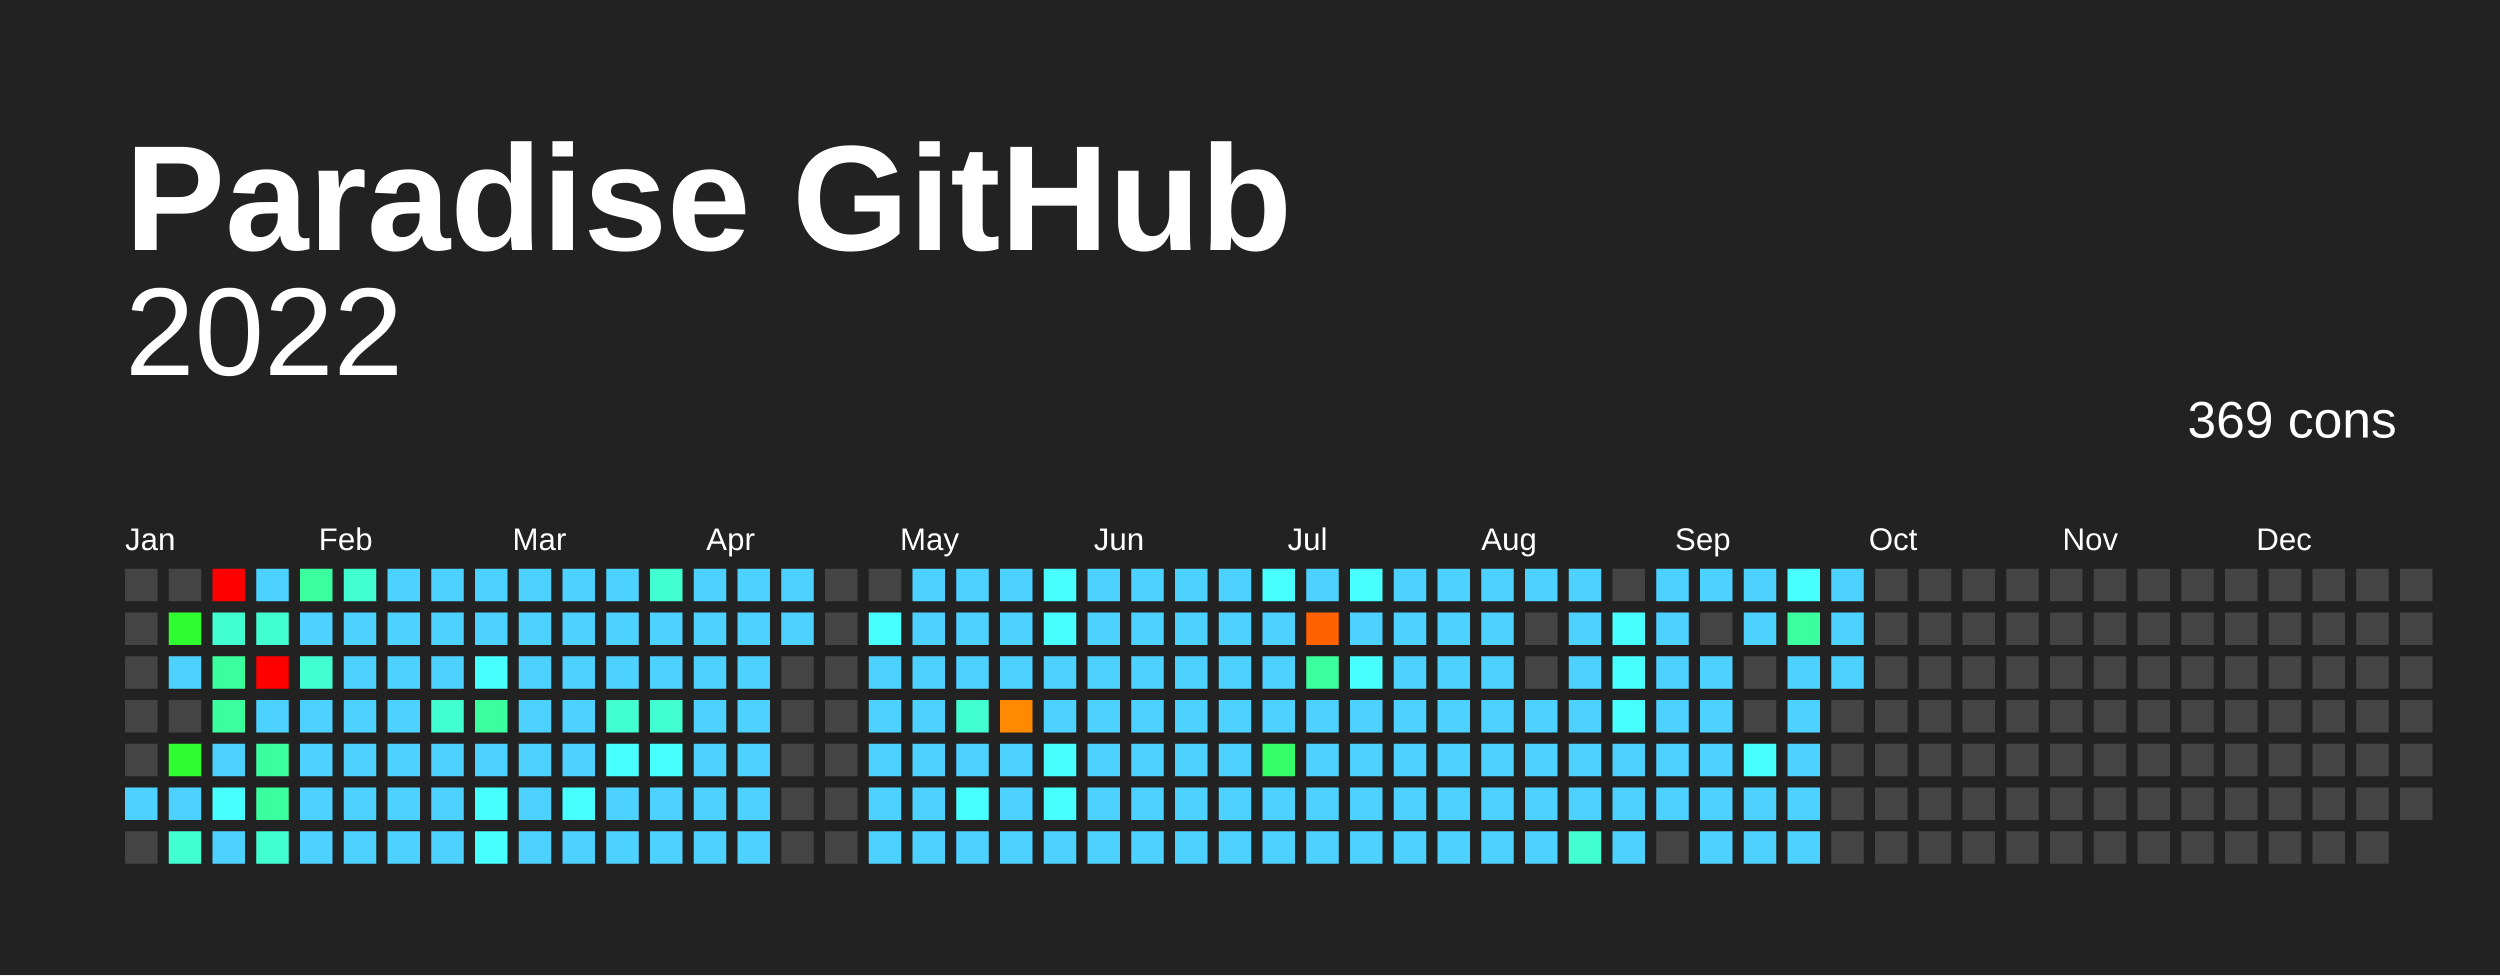
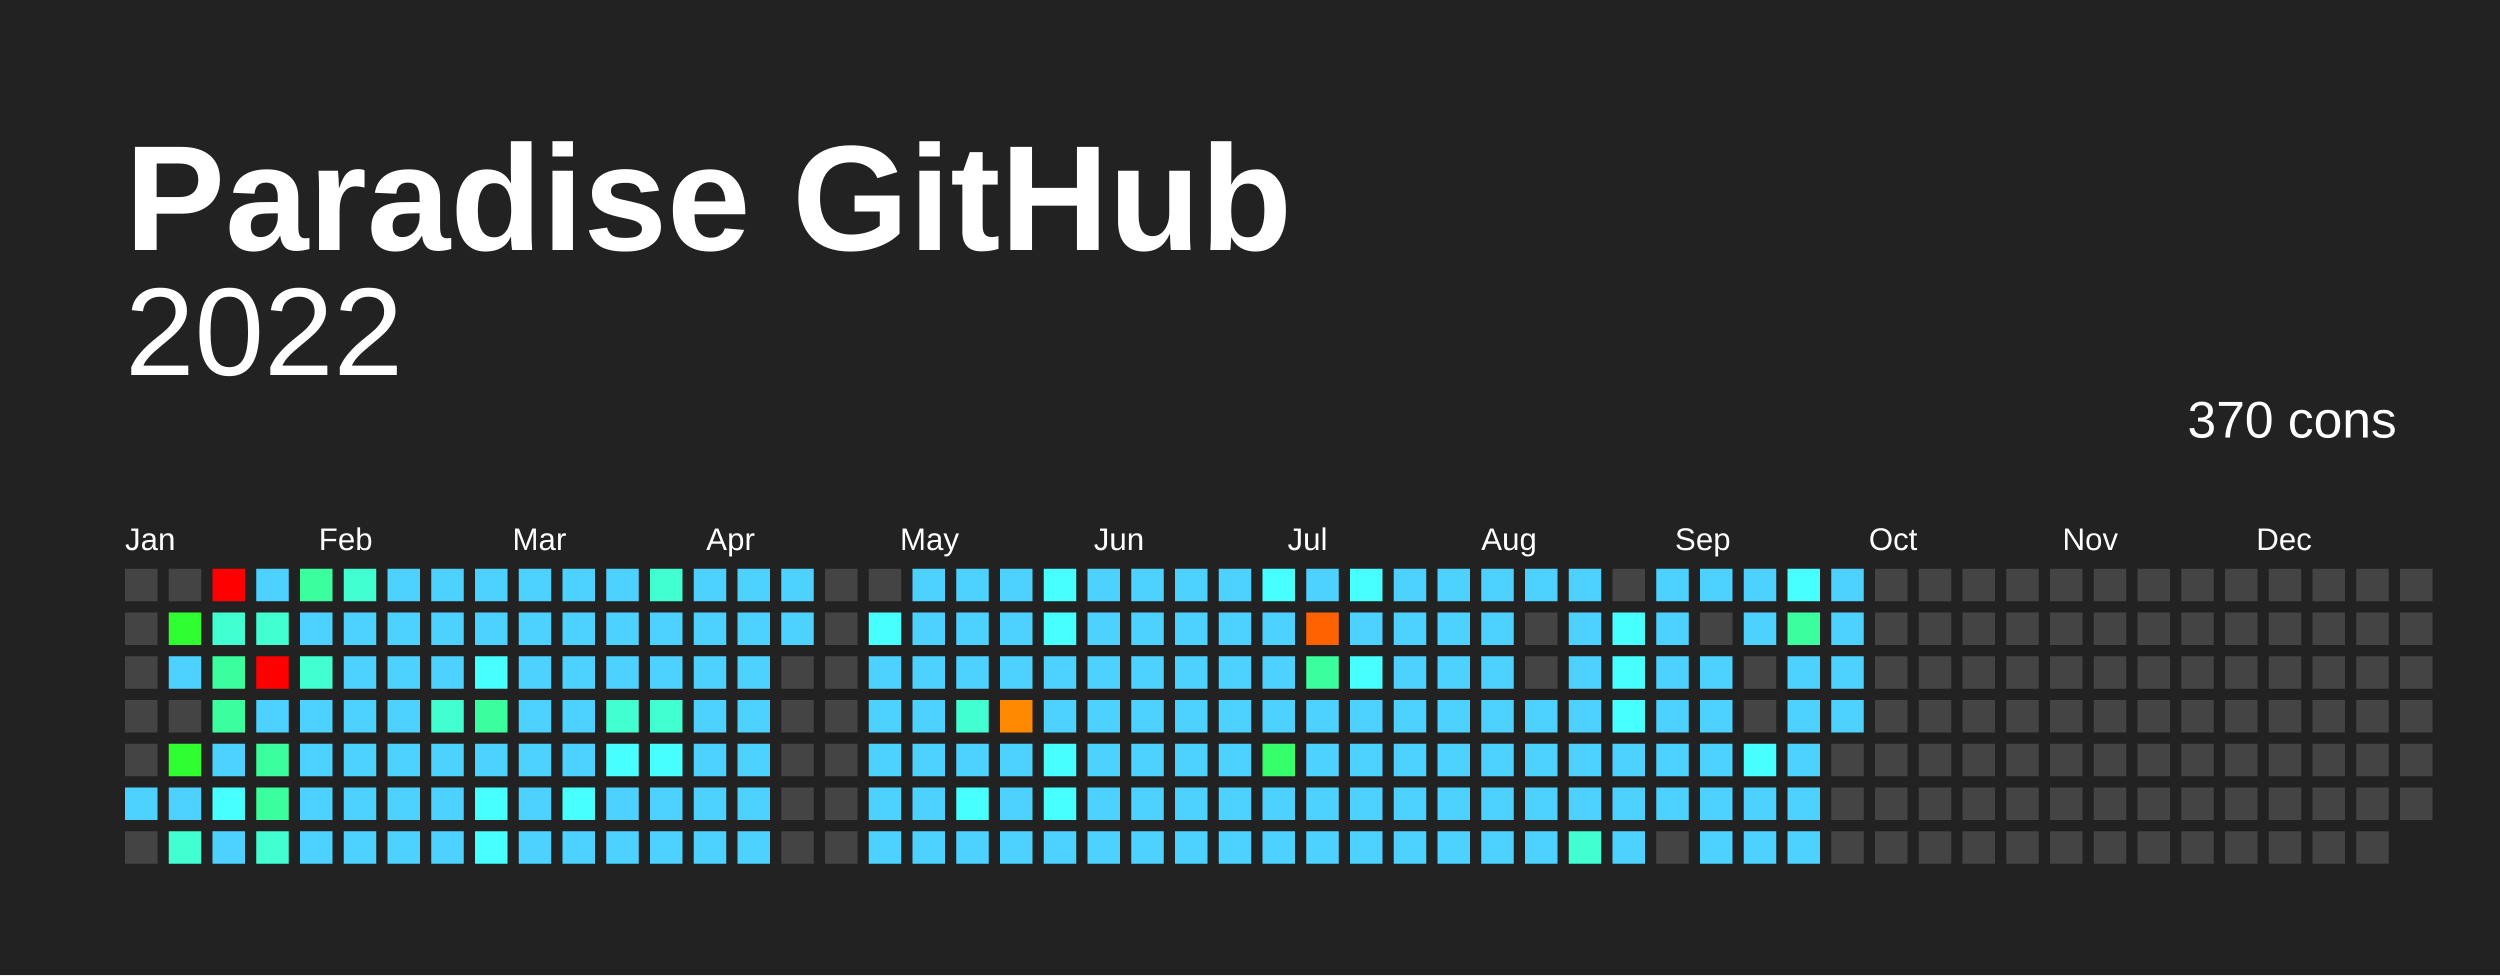
<svg xmlns="http://www.w3.org/2000/svg" baseProfile="full" height="78mm" version="1.1" viewBox="0,0,200,78" width="200mm">
  <defs />
  <rect fill="#222222" height="78" width="200" x="0" y="0" />
  <text fill="#FFFFFF" style="font-size:12px; font-family:Arial; font-weight:bold;" x="10" y="20">Paradise GitHub</text>
  <text alignment-baseline="hanging" fill="#FFFFFF" style="font-size:10.0px; font-family:Arial;" x="10" y="30">2022</text>
-   <text alignment-baseline="hanging" fill="#FFFFFF" style="font-size:4.125px; font-family:Arial;" x="175" y="35">369 cons</text>
+   <text alignment-baseline="hanging" fill="#FFFFFF" style="font-size:4.125px; font-family:Arial;" x="175" y="35">370 cons</text>
  <text fill="#FFFFFF" style="font-size:2.5px; font-family:Arial" x="10.0" y="44">Jan</text>
  <text fill="#FFFFFF" style="font-size:2.5px; font-family:Arial" x="25.5" y="44">Feb</text>
  <text fill="#FFFFFF" style="font-size:2.5px; font-family:Arial" x="41.0" y="44">Mar</text>
  <text fill="#FFFFFF" style="font-size:2.5px; font-family:Arial" x="56.5" y="44">Apr</text>
  <text fill="#FFFFFF" style="font-size:2.5px; font-family:Arial" x="72.0" y="44">May</text>
  <text fill="#FFFFFF" style="font-size:2.5px; font-family:Arial" x="87.5" y="44">Jun</text>
  <text fill="#FFFFFF" style="font-size:2.5px; font-family:Arial" x="103.0" y="44">Jul</text>
  <text fill="#FFFFFF" style="font-size:2.5px; font-family:Arial" x="118.5" y="44">Aug</text>
  <text fill="#FFFFFF" style="font-size:2.5px; font-family:Arial" x="134.0" y="44">Sep</text>
  <text fill="#FFFFFF" style="font-size:2.5px; font-family:Arial" x="149.5" y="44">Oct</text>
  <text fill="#FFFFFF" style="font-size:2.5px; font-family:Arial" x="165.0" y="44">Nov</text>
  <text fill="#FFFFFF" style="font-size:2.5px; font-family:Arial" x="180.5" y="44">Dec</text>
  <rect fill="#444444" height="2.6" width="2.6" x="10.0" y="45.5" />
  <rect fill="#444444" height="2.6" width="2.6" x="10.0" y="49.0" />
  <rect fill="#444444" height="2.6" width="2.6" x="10.0" y="52.5" />
  <rect fill="#444444" height="2.6" width="2.6" x="10.0" y="56.0" />
  <rect fill="#444444" height="2.6" width="2.6" x="10.0" y="59.5" />
  <rect fill="#4dd2ff" height="2.6" width="2.6" x="10.0" y="63.0" />
  <rect fill="#444444" height="2.6" width="2.6" x="10.0" y="66.5" />
  <rect fill="#444444" height="2.6" width="2.6" x="13.5" y="45.5" />
  <rect fill="#2fff30" height="2.6" width="2.6" x="13.5" y="49.0" />
  <rect fill="#4dd2ff" height="2.6" width="2.6" x="13.5" y="52.5" />
  <rect fill="#444444" height="2.6" width="2.6" x="13.5" y="56.0" />
  <rect fill="#2fff30" height="2.6" width="2.6" x="13.5" y="59.5" />
  <rect fill="#4dd2ff" height="2.6" width="2.6" x="13.5" y="63.0" />
  <rect fill="#41ffd0" height="2.6" width="2.6" x="13.5" y="66.5" />
  <rect fill="red" height="2.6" width="2.6" x="17.0" y="45.5" />
  <rect fill="#41ffd0" height="2.6" width="2.6" x="17.0" y="49.0" />
  <rect fill="#3bff9e" height="2.6" width="2.6" x="17.0" y="52.5" />
  <rect fill="#3bff9e" height="2.6" width="2.6" x="17.0" y="56.0" />
  <rect fill="#4dd2ff" height="2.6" width="2.6" x="17.0" y="59.5" />
  <rect fill="#47ffff" height="2.6" width="2.6" x="17.0" y="63.0" />
  <rect fill="#4dd2ff" height="2.6" width="2.6" x="17.0" y="66.5" />
  <rect fill="#4dd2ff" height="2.6" width="2.6" x="20.5" y="45.5" />
  <rect fill="#41ffd0" height="2.6" width="2.6" x="20.5" y="49.0" />
  <rect fill="red" height="2.6" width="2.6" x="20.5" y="52.5" />
  <rect fill="#4dd2ff" height="2.6" width="2.6" x="20.5" y="56.0" />
  <rect fill="#3bff9e" height="2.6" width="2.6" x="20.5" y="59.5" />
  <rect fill="#3bff9e" height="2.6" width="2.6" x="20.5" y="63.0" />
  <rect fill="#41ffd0" height="2.6" width="2.6" x="20.5" y="66.5" />
  <rect fill="#3bff9e" height="2.6" width="2.6" x="24.0" y="45.5" />
  <rect fill="#4dd2ff" height="2.6" width="2.6" x="24.0" y="49.0" />
  <rect fill="#41ffd0" height="2.6" width="2.6" x="24.0" y="52.5" />
  <rect fill="#4dd2ff" height="2.6" width="2.6" x="24.0" y="56.0" />
  <rect fill="#4dd2ff" height="2.6" width="2.6" x="24.0" y="59.5" />
  <rect fill="#4dd2ff" height="2.6" width="2.6" x="24.0" y="63.0" />
  <rect fill="#4dd2ff" height="2.6" width="2.6" x="24.0" y="66.5" />
  <rect fill="#41ffd0" height="2.6" width="2.6" x="27.5" y="45.5" />
  <rect fill="#4dd2ff" height="2.6" width="2.6" x="27.5" y="49.0" />
  <rect fill="#4dd2ff" height="2.6" width="2.6" x="27.5" y="52.5" />
  <rect fill="#4dd2ff" height="2.6" width="2.6" x="27.5" y="56.0" />
  <rect fill="#4dd2ff" height="2.6" width="2.6" x="27.5" y="59.5" />
  <rect fill="#4dd2ff" height="2.6" width="2.6" x="27.5" y="63.0" />
  <rect fill="#4dd2ff" height="2.6" width="2.6" x="27.5" y="66.5" />
  <rect fill="#4dd2ff" height="2.6" width="2.6" x="31.0" y="45.5" />
  <rect fill="#4dd2ff" height="2.6" width="2.6" x="31.0" y="49.0" />
  <rect fill="#4dd2ff" height="2.6" width="2.6" x="31.0" y="52.5" />
  <rect fill="#4dd2ff" height="2.6" width="2.6" x="31.0" y="56.0" />
  <rect fill="#4dd2ff" height="2.6" width="2.6" x="31.0" y="59.5" />
  <rect fill="#4dd2ff" height="2.6" width="2.6" x="31.0" y="63.0" />
  <rect fill="#4dd2ff" height="2.6" width="2.6" x="31.0" y="66.5" />
  <rect fill="#4dd2ff" height="2.6" width="2.6" x="34.5" y="45.5" />
  <rect fill="#4dd2ff" height="2.6" width="2.6" x="34.5" y="49.0" />
  <rect fill="#4dd2ff" height="2.6" width="2.6" x="34.5" y="52.5" />
  <rect fill="#41ffd0" height="2.6" width="2.6" x="34.5" y="56.0" />
  <rect fill="#4dd2ff" height="2.6" width="2.6" x="34.5" y="59.5" />
  <rect fill="#4dd2ff" height="2.6" width="2.6" x="34.5" y="63.0" />
  <rect fill="#4dd2ff" height="2.6" width="2.6" x="34.5" y="66.5" />
  <rect fill="#4dd2ff" height="2.6" width="2.6" x="38.0" y="45.5" />
  <rect fill="#4dd2ff" height="2.6" width="2.6" x="38.0" y="49.0" />
  <rect fill="#47ffff" height="2.6" width="2.6" x="38.0" y="52.5" />
  <rect fill="#3bff9e" height="2.6" width="2.6" x="38.0" y="56.0" />
  <rect fill="#4dd2ff" height="2.6" width="2.6" x="38.0" y="59.5" />
  <rect fill="#47ffff" height="2.6" width="2.6" x="38.0" y="63.0" />
  <rect fill="#47ffff" height="2.6" width="2.6" x="38.0" y="66.5" />
  <rect fill="#4dd2ff" height="2.6" width="2.6" x="41.5" y="45.5" />
  <rect fill="#4dd2ff" height="2.6" width="2.6" x="41.5" y="49.0" />
  <rect fill="#4dd2ff" height="2.6" width="2.6" x="41.5" y="52.5" />
  <rect fill="#4dd2ff" height="2.6" width="2.6" x="41.5" y="56.0" />
  <rect fill="#4dd2ff" height="2.6" width="2.6" x="41.5" y="59.5" />
  <rect fill="#4dd2ff" height="2.6" width="2.6" x="41.5" y="63.0" />
  <rect fill="#4dd2ff" height="2.6" width="2.6" x="41.5" y="66.5" />
  <rect fill="#4dd2ff" height="2.6" width="2.6" x="45.0" y="45.5" />
  <rect fill="#4dd2ff" height="2.6" width="2.6" x="45.0" y="49.0" />
  <rect fill="#4dd2ff" height="2.6" width="2.6" x="45.0" y="52.5" />
  <rect fill="#4dd2ff" height="2.6" width="2.6" x="45.0" y="56.0" />
  <rect fill="#4dd2ff" height="2.6" width="2.6" x="45.0" y="59.5" />
  <rect fill="#47ffff" height="2.6" width="2.6" x="45.0" y="63.0" />
  <rect fill="#4dd2ff" height="2.6" width="2.6" x="45.0" y="66.5" />
  <rect fill="#4dd2ff" height="2.6" width="2.6" x="48.5" y="45.5" />
  <rect fill="#4dd2ff" height="2.6" width="2.6" x="48.5" y="49.0" />
  <rect fill="#4dd2ff" height="2.6" width="2.6" x="48.5" y="52.5" />
  <rect fill="#41ffd0" height="2.6" width="2.6" x="48.5" y="56.0" />
  <rect fill="#47ffff" height="2.6" width="2.6" x="48.5" y="59.5" />
  <rect fill="#4dd2ff" height="2.6" width="2.6" x="48.5" y="63.0" />
  <rect fill="#4dd2ff" height="2.6" width="2.6" x="48.5" y="66.5" />
  <rect fill="#41ffd0" height="2.6" width="2.6" x="52.0" y="45.5" />
  <rect fill="#4dd2ff" height="2.6" width="2.6" x="52.0" y="49.0" />
  <rect fill="#4dd2ff" height="2.6" width="2.6" x="52.0" y="52.5" />
  <rect fill="#41ffd0" height="2.6" width="2.6" x="52.0" y="56.0" />
  <rect fill="#47ffff" height="2.6" width="2.6" x="52.0" y="59.5" />
  <rect fill="#4dd2ff" height="2.6" width="2.6" x="52.0" y="63.0" />
  <rect fill="#4dd2ff" height="2.6" width="2.6" x="52.0" y="66.5" />
  <rect fill="#4dd2ff" height="2.6" width="2.6" x="55.5" y="45.5" />
  <rect fill="#4dd2ff" height="2.6" width="2.6" x="55.5" y="49.0" />
  <rect fill="#4dd2ff" height="2.6" width="2.6" x="55.5" y="52.5" />
  <rect fill="#4dd2ff" height="2.6" width="2.6" x="55.5" y="56.0" />
  <rect fill="#4dd2ff" height="2.6" width="2.6" x="55.5" y="59.5" />
  <rect fill="#4dd2ff" height="2.6" width="2.6" x="55.5" y="63.0" />
  <rect fill="#4dd2ff" height="2.6" width="2.6" x="55.5" y="66.5" />
  <rect fill="#4dd2ff" height="2.6" width="2.6" x="59.0" y="45.5" />
  <rect fill="#4dd2ff" height="2.6" width="2.6" x="59.0" y="49.0" />
  <rect fill="#4dd2ff" height="2.6" width="2.6" x="59.0" y="52.5" />
  <rect fill="#4dd2ff" height="2.6" width="2.6" x="59.0" y="56.0" />
  <rect fill="#4dd2ff" height="2.6" width="2.6" x="59.0" y="59.5" />
  <rect fill="#4dd2ff" height="2.6" width="2.6" x="59.0" y="63.0" />
  <rect fill="#4dd2ff" height="2.6" width="2.6" x="59.0" y="66.5" />
  <rect fill="#4dd2ff" height="2.6" width="2.6" x="62.5" y="45.5" />
  <rect fill="#4dd2ff" height="2.6" width="2.6" x="62.5" y="49.0" />
  <rect fill="#444444" height="2.6" width="2.6" x="62.5" y="52.5" />
  <rect fill="#444444" height="2.6" width="2.6" x="62.5" y="56.0" />
  <rect fill="#444444" height="2.6" width="2.6" x="62.5" y="59.5" />
  <rect fill="#444444" height="2.6" width="2.6" x="62.5" y="63.0" />
  <rect fill="#444444" height="2.6" width="2.6" x="62.5" y="66.5" />
  <rect fill="#444444" height="2.6" width="2.6" x="66.0" y="45.5" />
  <rect fill="#444444" height="2.6" width="2.6" x="66.0" y="49.0" />
  <rect fill="#444444" height="2.6" width="2.6" x="66.0" y="52.5" />
  <rect fill="#444444" height="2.6" width="2.6" x="66.0" y="56.0" />
  <rect fill="#444444" height="2.6" width="2.6" x="66.0" y="59.5" />
  <rect fill="#444444" height="2.6" width="2.6" x="66.0" y="63.0" />
  <rect fill="#444444" height="2.6" width="2.6" x="66.0" y="66.5" />
  <rect fill="#444444" height="2.6" width="2.6" x="69.5" y="45.5" />
  <rect fill="#47ffff" height="2.6" width="2.6" x="69.5" y="49.0" />
  <rect fill="#4dd2ff" height="2.6" width="2.6" x="69.5" y="52.5" />
  <rect fill="#4dd2ff" height="2.6" width="2.6" x="69.5" y="56.0" />
  <rect fill="#4dd2ff" height="2.6" width="2.6" x="69.5" y="59.5" />
  <rect fill="#4dd2ff" height="2.6" width="2.6" x="69.5" y="63.0" />
  <rect fill="#4dd2ff" height="2.6" width="2.6" x="69.5" y="66.5" />
  <rect fill="#4dd2ff" height="2.6" width="2.6" x="73.0" y="45.5" />
  <rect fill="#4dd2ff" height="2.6" width="2.6" x="73.0" y="49.0" />
  <rect fill="#4dd2ff" height="2.6" width="2.6" x="73.0" y="52.5" />
  <rect fill="#4dd2ff" height="2.6" width="2.6" x="73.0" y="56.0" />
  <rect fill="#4dd2ff" height="2.6" width="2.6" x="73.0" y="59.5" />
  <rect fill="#4dd2ff" height="2.6" width="2.6" x="73.0" y="63.0" />
  <rect fill="#4dd2ff" height="2.6" width="2.6" x="73.0" y="66.5" />
  <rect fill="#4dd2ff" height="2.6" width="2.6" x="76.5" y="45.5" />
  <rect fill="#4dd2ff" height="2.6" width="2.6" x="76.5" y="49.0" />
  <rect fill="#4dd2ff" height="2.6" width="2.6" x="76.5" y="52.5" />
  <rect fill="#41ffd0" height="2.6" width="2.6" x="76.5" y="56.0" />
  <rect fill="#4dd2ff" height="2.6" width="2.6" x="76.5" y="59.5" />
  <rect fill="#47ffff" height="2.6" width="2.6" x="76.5" y="63.0" />
  <rect fill="#4dd2ff" height="2.6" width="2.6" x="76.5" y="66.5" />
  <rect fill="#4dd2ff" height="2.6" width="2.6" x="80.0" y="45.5" />
  <rect fill="#4dd2ff" height="2.6" width="2.6" x="80.0" y="49.0" />
  <rect fill="#4dd2ff" height="2.6" width="2.6" x="80.0" y="52.5" />
  <rect fill="#ff8900" height="2.6" width="2.6" x="80.0" y="56.0" />
  <rect fill="#4dd2ff" height="2.6" width="2.6" x="80.0" y="59.5" />
  <rect fill="#4dd2ff" height="2.6" width="2.6" x="80.0" y="63.0" />
  <rect fill="#4dd2ff" height="2.6" width="2.6" x="80.0" y="66.5" />
  <rect fill="#47ffff" height="2.6" width="2.6" x="83.5" y="45.5" />
  <rect fill="#47ffff" height="2.6" width="2.6" x="83.5" y="49.0" />
  <rect fill="#4dd2ff" height="2.6" width="2.6" x="83.5" y="52.5" />
  <rect fill="#4dd2ff" height="2.6" width="2.6" x="83.5" y="56.0" />
  <rect fill="#47ffff" height="2.6" width="2.6" x="83.5" y="59.5" />
  <rect fill="#47ffff" height="2.6" width="2.6" x="83.5" y="63.0" />
  <rect fill="#4dd2ff" height="2.6" width="2.6" x="83.5" y="66.5" />
  <rect fill="#4dd2ff" height="2.6" width="2.6" x="87.0" y="45.5" />
  <rect fill="#4dd2ff" height="2.6" width="2.6" x="87.0" y="49.0" />
  <rect fill="#4dd2ff" height="2.6" width="2.6" x="87.0" y="52.5" />
  <rect fill="#4dd2ff" height="2.6" width="2.6" x="87.0" y="56.0" />
  <rect fill="#4dd2ff" height="2.6" width="2.6" x="87.0" y="59.5" />
  <rect fill="#4dd2ff" height="2.6" width="2.6" x="87.0" y="63.0" />
  <rect fill="#4dd2ff" height="2.6" width="2.6" x="87.0" y="66.5" />
  <rect fill="#4dd2ff" height="2.6" width="2.6" x="90.5" y="45.5" />
  <rect fill="#4dd2ff" height="2.6" width="2.6" x="90.5" y="49.0" />
  <rect fill="#4dd2ff" height="2.6" width="2.6" x="90.5" y="52.5" />
  <rect fill="#4dd2ff" height="2.6" width="2.6" x="90.5" y="56.0" />
  <rect fill="#4dd2ff" height="2.6" width="2.6" x="90.5" y="59.5" />
  <rect fill="#4dd2ff" height="2.6" width="2.6" x="90.5" y="63.0" />
  <rect fill="#4dd2ff" height="2.6" width="2.6" x="90.5" y="66.5" />
  <rect fill="#4dd2ff" height="2.6" width="2.6" x="94.0" y="45.5" />
  <rect fill="#4dd2ff" height="2.6" width="2.6" x="94.0" y="49.0" />
  <rect fill="#4dd2ff" height="2.6" width="2.6" x="94.0" y="52.5" />
  <rect fill="#4dd2ff" height="2.6" width="2.6" x="94.0" y="56.0" />
  <rect fill="#4dd2ff" height="2.6" width="2.6" x="94.0" y="59.5" />
  <rect fill="#4dd2ff" height="2.6" width="2.6" x="94.0" y="63.0" />
  <rect fill="#4dd2ff" height="2.6" width="2.6" x="94.0" y="66.5" />
  <rect fill="#4dd2ff" height="2.6" width="2.6" x="97.5" y="45.5" />
  <rect fill="#4dd2ff" height="2.6" width="2.6" x="97.5" y="49.0" />
  <rect fill="#4dd2ff" height="2.6" width="2.6" x="97.5" y="52.5" />
  <rect fill="#4dd2ff" height="2.6" width="2.6" x="97.5" y="56.0" />
  <rect fill="#4dd2ff" height="2.6" width="2.6" x="97.5" y="59.5" />
  <rect fill="#4dd2ff" height="2.6" width="2.6" x="97.5" y="63.0" />
  <rect fill="#4dd2ff" height="2.6" width="2.6" x="97.5" y="66.5" />
  <rect fill="#47ffff" height="2.6" width="2.6" x="101.0" y="45.5" />
  <rect fill="#4dd2ff" height="2.6" width="2.6" x="101.0" y="49.0" />
  <rect fill="#4dd2ff" height="2.6" width="2.6" x="101.0" y="52.5" />
  <rect fill="#4dd2ff" height="2.6" width="2.6" x="101.0" y="56.0" />
  <rect fill="#35ff68" height="2.6" width="2.6" x="101.0" y="59.5" />
  <rect fill="#4dd2ff" height="2.6" width="2.6" x="101.0" y="63.0" />
  <rect fill="#4dd2ff" height="2.6" width="2.6" x="101.0" y="66.5" />
  <rect fill="#4dd2ff" height="2.6" width="2.6" x="104.5" y="45.5" />
  <rect fill="#ff6200" height="2.6" width="2.6" x="104.5" y="49.0" />
  <rect fill="#3bff9e" height="2.6" width="2.6" x="104.5" y="52.5" />
  <rect fill="#4dd2ff" height="2.6" width="2.6" x="104.5" y="56.0" />
  <rect fill="#4dd2ff" height="2.6" width="2.6" x="104.5" y="59.5" />
  <rect fill="#4dd2ff" height="2.6" width="2.6" x="104.5" y="63.0" />
  <rect fill="#4dd2ff" height="2.6" width="2.6" x="104.5" y="66.5" />
  <rect fill="#47ffff" height="2.6" width="2.6" x="108.0" y="45.5" />
  <rect fill="#4dd2ff" height="2.6" width="2.6" x="108.0" y="49.0" />
  <rect fill="#47ffff" height="2.6" width="2.6" x="108.0" y="52.5" />
  <rect fill="#4dd2ff" height="2.6" width="2.6" x="108.0" y="56.0" />
  <rect fill="#4dd2ff" height="2.6" width="2.6" x="108.0" y="59.5" />
  <rect fill="#4dd2ff" height="2.6" width="2.6" x="108.0" y="63.0" />
  <rect fill="#4dd2ff" height="2.6" width="2.6" x="108.0" y="66.5" />
  <rect fill="#4dd2ff" height="2.6" width="2.6" x="111.5" y="45.5" />
  <rect fill="#4dd2ff" height="2.6" width="2.6" x="111.5" y="49.0" />
  <rect fill="#4dd2ff" height="2.6" width="2.6" x="111.5" y="52.5" />
  <rect fill="#4dd2ff" height="2.6" width="2.6" x="111.5" y="56.0" />
  <rect fill="#4dd2ff" height="2.6" width="2.6" x="111.5" y="59.5" />
  <rect fill="#4dd2ff" height="2.6" width="2.6" x="111.5" y="63.0" />
  <rect fill="#4dd2ff" height="2.6" width="2.6" x="111.5" y="66.5" />
  <rect fill="#4dd2ff" height="2.6" width="2.6" x="115.0" y="45.5" />
  <rect fill="#4dd2ff" height="2.6" width="2.6" x="115.0" y="49.0" />
  <rect fill="#4dd2ff" height="2.6" width="2.6" x="115.0" y="52.5" />
  <rect fill="#4dd2ff" height="2.6" width="2.6" x="115.0" y="56.0" />
  <rect fill="#4dd2ff" height="2.6" width="2.6" x="115.0" y="59.5" />
  <rect fill="#4dd2ff" height="2.6" width="2.6" x="115.0" y="63.0" />
  <rect fill="#4dd2ff" height="2.6" width="2.6" x="115.0" y="66.5" />
  <rect fill="#4dd2ff" height="2.6" width="2.6" x="118.5" y="45.5" />
  <rect fill="#4dd2ff" height="2.6" width="2.6" x="118.5" y="49.0" />
  <rect fill="#4dd2ff" height="2.6" width="2.6" x="118.5" y="52.5" />
  <rect fill="#4dd2ff" height="2.6" width="2.6" x="118.5" y="56.0" />
  <rect fill="#4dd2ff" height="2.6" width="2.6" x="118.5" y="59.5" />
  <rect fill="#4dd2ff" height="2.6" width="2.6" x="118.5" y="63.0" />
  <rect fill="#4dd2ff" height="2.6" width="2.6" x="118.5" y="66.5" />
  <rect fill="#4dd2ff" height="2.6" width="2.6" x="122.0" y="45.5" />
  <rect fill="#444444" height="2.6" width="2.6" x="122.0" y="49.0" />
  <rect fill="#444444" height="2.6" width="2.6" x="122.0" y="52.5" />
  <rect fill="#4dd2ff" height="2.6" width="2.6" x="122.0" y="56.0" />
  <rect fill="#4dd2ff" height="2.6" width="2.6" x="122.0" y="59.5" />
  <rect fill="#4dd2ff" height="2.6" width="2.6" x="122.0" y="63.0" />
  <rect fill="#4dd2ff" height="2.6" width="2.6" x="122.0" y="66.5" />
  <rect fill="#4dd2ff" height="2.6" width="2.6" x="125.5" y="45.5" />
  <rect fill="#4dd2ff" height="2.6" width="2.6" x="125.5" y="49.0" />
  <rect fill="#4dd2ff" height="2.6" width="2.6" x="125.5" y="52.5" />
  <rect fill="#4dd2ff" height="2.6" width="2.6" x="125.5" y="56.0" />
  <rect fill="#4dd2ff" height="2.6" width="2.6" x="125.5" y="59.5" />
  <rect fill="#4dd2ff" height="2.6" width="2.6" x="125.5" y="63.0" />
  <rect fill="#41ffd0" height="2.6" width="2.6" x="125.5" y="66.5" />
  <rect fill="#444444" height="2.6" width="2.6" x="129.0" y="45.5" />
  <rect fill="#47ffff" height="2.6" width="2.6" x="129.0" y="49.0" />
  <rect fill="#47ffff" height="2.6" width="2.6" x="129.0" y="52.5" />
  <rect fill="#47ffff" height="2.6" width="2.6" x="129.0" y="56.0" />
  <rect fill="#4dd2ff" height="2.6" width="2.6" x="129.0" y="59.5" />
  <rect fill="#4dd2ff" height="2.6" width="2.6" x="129.0" y="63.0" />
  <rect fill="#4dd2ff" height="2.6" width="2.6" x="129.0" y="66.5" />
  <rect fill="#4dd2ff" height="2.6" width="2.6" x="132.5" y="45.5" />
  <rect fill="#4dd2ff" height="2.6" width="2.6" x="132.5" y="49.0" />
  <rect fill="#4dd2ff" height="2.6" width="2.6" x="132.5" y="52.5" />
  <rect fill="#4dd2ff" height="2.6" width="2.6" x="132.5" y="56.0" />
  <rect fill="#4dd2ff" height="2.6" width="2.6" x="132.5" y="59.5" />
  <rect fill="#4dd2ff" height="2.6" width="2.6" x="132.5" y="63.0" />
  <rect fill="#444444" height="2.6" width="2.6" x="132.5" y="66.5" />
  <rect fill="#4dd2ff" height="2.6" width="2.6" x="136.0" y="45.5" />
  <rect fill="#444444" height="2.6" width="2.6" x="136.0" y="49.0" />
  <rect fill="#4dd2ff" height="2.6" width="2.6" x="136.0" y="52.5" />
  <rect fill="#4dd2ff" height="2.6" width="2.6" x="136.0" y="56.0" />
  <rect fill="#4dd2ff" height="2.6" width="2.6" x="136.0" y="59.5" />
  <rect fill="#4dd2ff" height="2.6" width="2.6" x="136.0" y="63.0" />
  <rect fill="#4dd2ff" height="2.6" width="2.6" x="136.0" y="66.5" />
  <rect fill="#4dd2ff" height="2.6" width="2.6" x="139.5" y="45.5" />
  <rect fill="#4dd2ff" height="2.6" width="2.6" x="139.5" y="49.0" />
  <rect fill="#444444" height="2.6" width="2.6" x="139.5" y="52.5" />
  <rect fill="#444444" height="2.6" width="2.6" x="139.5" y="56.0" />
  <rect fill="#47ffff" height="2.6" width="2.6" x="139.5" y="59.5" />
  <rect fill="#4dd2ff" height="2.6" width="2.6" x="139.5" y="63.0" />
  <rect fill="#4dd2ff" height="2.6" width="2.6" x="139.5" y="66.5" />
  <rect fill="#47ffff" height="2.6" width="2.6" x="143.0" y="45.5" />
  <rect fill="#3bff9e" height="2.6" width="2.6" x="143.0" y="49.0" />
  <rect fill="#4dd2ff" height="2.6" width="2.6" x="143.0" y="52.5" />
  <rect fill="#4dd2ff" height="2.6" width="2.6" x="143.0" y="56.0" />
  <rect fill="#4dd2ff" height="2.6" width="2.6" x="143.0" y="59.5" />
  <rect fill="#4dd2ff" height="2.6" width="2.6" x="143.0" y="63.0" />
  <rect fill="#4dd2ff" height="2.6" width="2.6" x="143.0" y="66.5" />
  <rect fill="#4dd2ff" height="2.6" width="2.6" x="146.5" y="45.5" />
  <rect fill="#4dd2ff" height="2.6" width="2.6" x="146.5" y="49.0" />
  <rect fill="#4dd2ff" height="2.6" width="2.6" x="146.5" y="52.5" />
-   <rect fill="#444444" height="2.6" width="2.6" x="146.5" y="56.0" />
+   <rect fill="#4dd2ff" height="2.6" width="2.6" x="146.5" y="56.0" />
  <rect fill="#444444" height="2.6" width="2.6" x="146.5" y="59.5" />
  <rect fill="#444444" height="2.6" width="2.6" x="146.5" y="63.0" />
  <rect fill="#444444" height="2.6" width="2.6" x="146.5" y="66.5" />
  <rect fill="#444444" height="2.6" width="2.6" x="150.0" y="45.5" />
  <rect fill="#444444" height="2.6" width="2.6" x="150.0" y="49.0" />
  <rect fill="#444444" height="2.6" width="2.6" x="150.0" y="52.5" />
  <rect fill="#444444" height="2.6" width="2.6" x="150.0" y="56.0" />
  <rect fill="#444444" height="2.6" width="2.6" x="150.0" y="59.5" />
  <rect fill="#444444" height="2.6" width="2.6" x="150.0" y="63.0" />
  <rect fill="#444444" height="2.6" width="2.6" x="150.0" y="66.5" />
  <rect fill="#444444" height="2.6" width="2.6" x="153.5" y="45.5" />
  <rect fill="#444444" height="2.6" width="2.6" x="153.5" y="49.0" />
  <rect fill="#444444" height="2.6" width="2.6" x="153.5" y="52.5" />
  <rect fill="#444444" height="2.6" width="2.6" x="153.5" y="56.0" />
  <rect fill="#444444" height="2.6" width="2.6" x="153.5" y="59.5" />
  <rect fill="#444444" height="2.6" width="2.6" x="153.5" y="63.0" />
  <rect fill="#444444" height="2.6" width="2.6" x="153.5" y="66.5" />
  <rect fill="#444444" height="2.6" width="2.6" x="157.0" y="45.5" />
  <rect fill="#444444" height="2.6" width="2.6" x="157.0" y="49.0" />
  <rect fill="#444444" height="2.6" width="2.6" x="157.0" y="52.5" />
  <rect fill="#444444" height="2.6" width="2.6" x="157.0" y="56.0" />
  <rect fill="#444444" height="2.6" width="2.6" x="157.0" y="59.5" />
  <rect fill="#444444" height="2.6" width="2.6" x="157.0" y="63.0" />
  <rect fill="#444444" height="2.6" width="2.6" x="157.0" y="66.5" />
  <rect fill="#444444" height="2.6" width="2.6" x="160.5" y="45.5" />
  <rect fill="#444444" height="2.6" width="2.6" x="160.5" y="49.0" />
  <rect fill="#444444" height="2.6" width="2.6" x="160.5" y="52.5" />
  <rect fill="#444444" height="2.6" width="2.6" x="160.5" y="56.0" />
  <rect fill="#444444" height="2.6" width="2.6" x="160.5" y="59.5" />
  <rect fill="#444444" height="2.6" width="2.6" x="160.5" y="63.0" />
  <rect fill="#444444" height="2.6" width="2.6" x="160.5" y="66.5" />
  <rect fill="#444444" height="2.6" width="2.6" x="164.0" y="45.5" />
  <rect fill="#444444" height="2.6" width="2.6" x="164.0" y="49.0" />
  <rect fill="#444444" height="2.6" width="2.6" x="164.0" y="52.5" />
  <rect fill="#444444" height="2.6" width="2.6" x="164.0" y="56.0" />
  <rect fill="#444444" height="2.6" width="2.6" x="164.0" y="59.5" />
  <rect fill="#444444" height="2.6" width="2.6" x="164.0" y="63.0" />
  <rect fill="#444444" height="2.6" width="2.6" x="164.0" y="66.5" />
  <rect fill="#444444" height="2.6" width="2.6" x="167.5" y="45.5" />
  <rect fill="#444444" height="2.6" width="2.6" x="167.5" y="49.0" />
  <rect fill="#444444" height="2.6" width="2.6" x="167.5" y="52.5" />
  <rect fill="#444444" height="2.6" width="2.6" x="167.5" y="56.0" />
  <rect fill="#444444" height="2.6" width="2.6" x="167.5" y="59.5" />
  <rect fill="#444444" height="2.6" width="2.6" x="167.5" y="63.0" />
  <rect fill="#444444" height="2.6" width="2.6" x="167.5" y="66.5" />
  <rect fill="#444444" height="2.6" width="2.6" x="171.0" y="45.5" />
  <rect fill="#444444" height="2.6" width="2.6" x="171.0" y="49.0" />
  <rect fill="#444444" height="2.6" width="2.6" x="171.0" y="52.5" />
  <rect fill="#444444" height="2.6" width="2.6" x="171.0" y="56.0" />
  <rect fill="#444444" height="2.6" width="2.6" x="171.0" y="59.5" />
  <rect fill="#444444" height="2.6" width="2.6" x="171.0" y="63.0" />
  <rect fill="#444444" height="2.6" width="2.6" x="171.0" y="66.5" />
  <rect fill="#444444" height="2.6" width="2.6" x="174.5" y="45.5" />
  <rect fill="#444444" height="2.6" width="2.6" x="174.5" y="49.0" />
  <rect fill="#444444" height="2.6" width="2.6" x="174.5" y="52.5" />
  <rect fill="#444444" height="2.6" width="2.6" x="174.5" y="56.0" />
  <rect fill="#444444" height="2.6" width="2.6" x="174.5" y="59.5" />
  <rect fill="#444444" height="2.6" width="2.6" x="174.5" y="63.0" />
  <rect fill="#444444" height="2.6" width="2.6" x="174.5" y="66.5" />
  <rect fill="#444444" height="2.6" width="2.6" x="178.0" y="45.5" />
  <rect fill="#444444" height="2.6" width="2.6" x="178.0" y="49.0" />
  <rect fill="#444444" height="2.6" width="2.6" x="178.0" y="52.5" />
  <rect fill="#444444" height="2.6" width="2.6" x="178.0" y="56.0" />
  <rect fill="#444444" height="2.6" width="2.6" x="178.0" y="59.5" />
  <rect fill="#444444" height="2.6" width="2.6" x="178.0" y="63.0" />
  <rect fill="#444444" height="2.6" width="2.6" x="178.0" y="66.5" />
  <rect fill="#444444" height="2.6" width="2.6" x="181.5" y="45.5" />
  <rect fill="#444444" height="2.6" width="2.6" x="181.5" y="49.0" />
  <rect fill="#444444" height="2.6" width="2.6" x="181.5" y="52.5" />
  <rect fill="#444444" height="2.6" width="2.6" x="181.5" y="56.0" />
  <rect fill="#444444" height="2.6" width="2.6" x="181.5" y="59.5" />
  <rect fill="#444444" height="2.6" width="2.6" x="181.5" y="63.0" />
  <rect fill="#444444" height="2.6" width="2.6" x="181.5" y="66.5" />
  <rect fill="#444444" height="2.6" width="2.6" x="185.0" y="45.5" />
  <rect fill="#444444" height="2.6" width="2.6" x="185.0" y="49.0" />
  <rect fill="#444444" height="2.6" width="2.6" x="185.0" y="52.5" />
  <rect fill="#444444" height="2.6" width="2.6" x="185.0" y="56.0" />
  <rect fill="#444444" height="2.6" width="2.6" x="185.0" y="59.5" />
  <rect fill="#444444" height="2.6" width="2.6" x="185.0" y="63.0" />
  <rect fill="#444444" height="2.6" width="2.6" x="185.0" y="66.5" />
  <rect fill="#444444" height="2.6" width="2.6" x="188.5" y="45.5" />
  <rect fill="#444444" height="2.6" width="2.6" x="188.5" y="49.0" />
  <rect fill="#444444" height="2.6" width="2.6" x="188.5" y="52.5" />
  <rect fill="#444444" height="2.6" width="2.6" x="188.5" y="56.0" />
  <rect fill="#444444" height="2.6" width="2.6" x="188.5" y="59.5" />
  <rect fill="#444444" height="2.6" width="2.6" x="188.5" y="63.0" />
  <rect fill="#444444" height="2.6" width="2.6" x="188.5" y="66.5" />
  <rect fill="#444444" height="2.6" width="2.6" x="192.0" y="45.5" />
  <rect fill="#444444" height="2.6" width="2.6" x="192.0" y="49.0" />
  <rect fill="#444444" height="2.6" width="2.6" x="192.0" y="52.5" />
  <rect fill="#444444" height="2.6" width="2.6" x="192.0" y="56.0" />
  <rect fill="#444444" height="2.6" width="2.6" x="192.0" y="59.5" />
  <rect fill="#444444" height="2.6" width="2.6" x="192.0" y="63.0" />
</svg>
